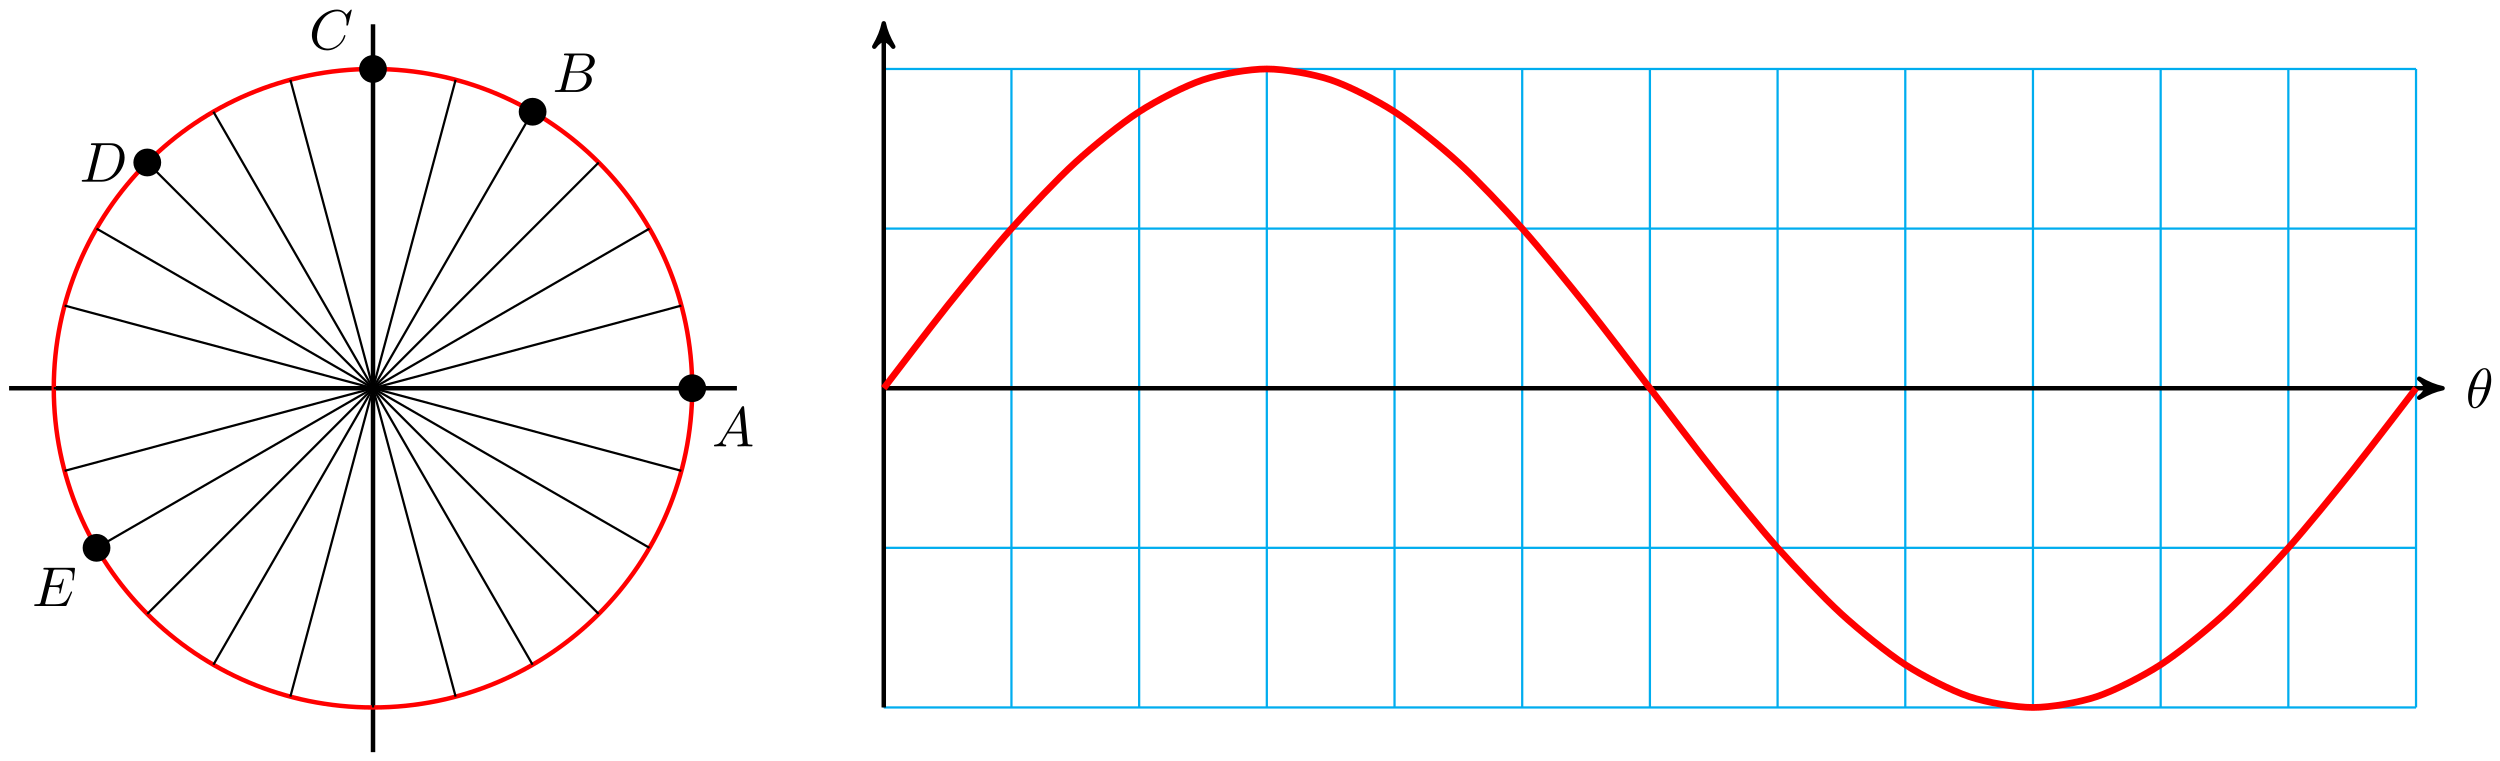
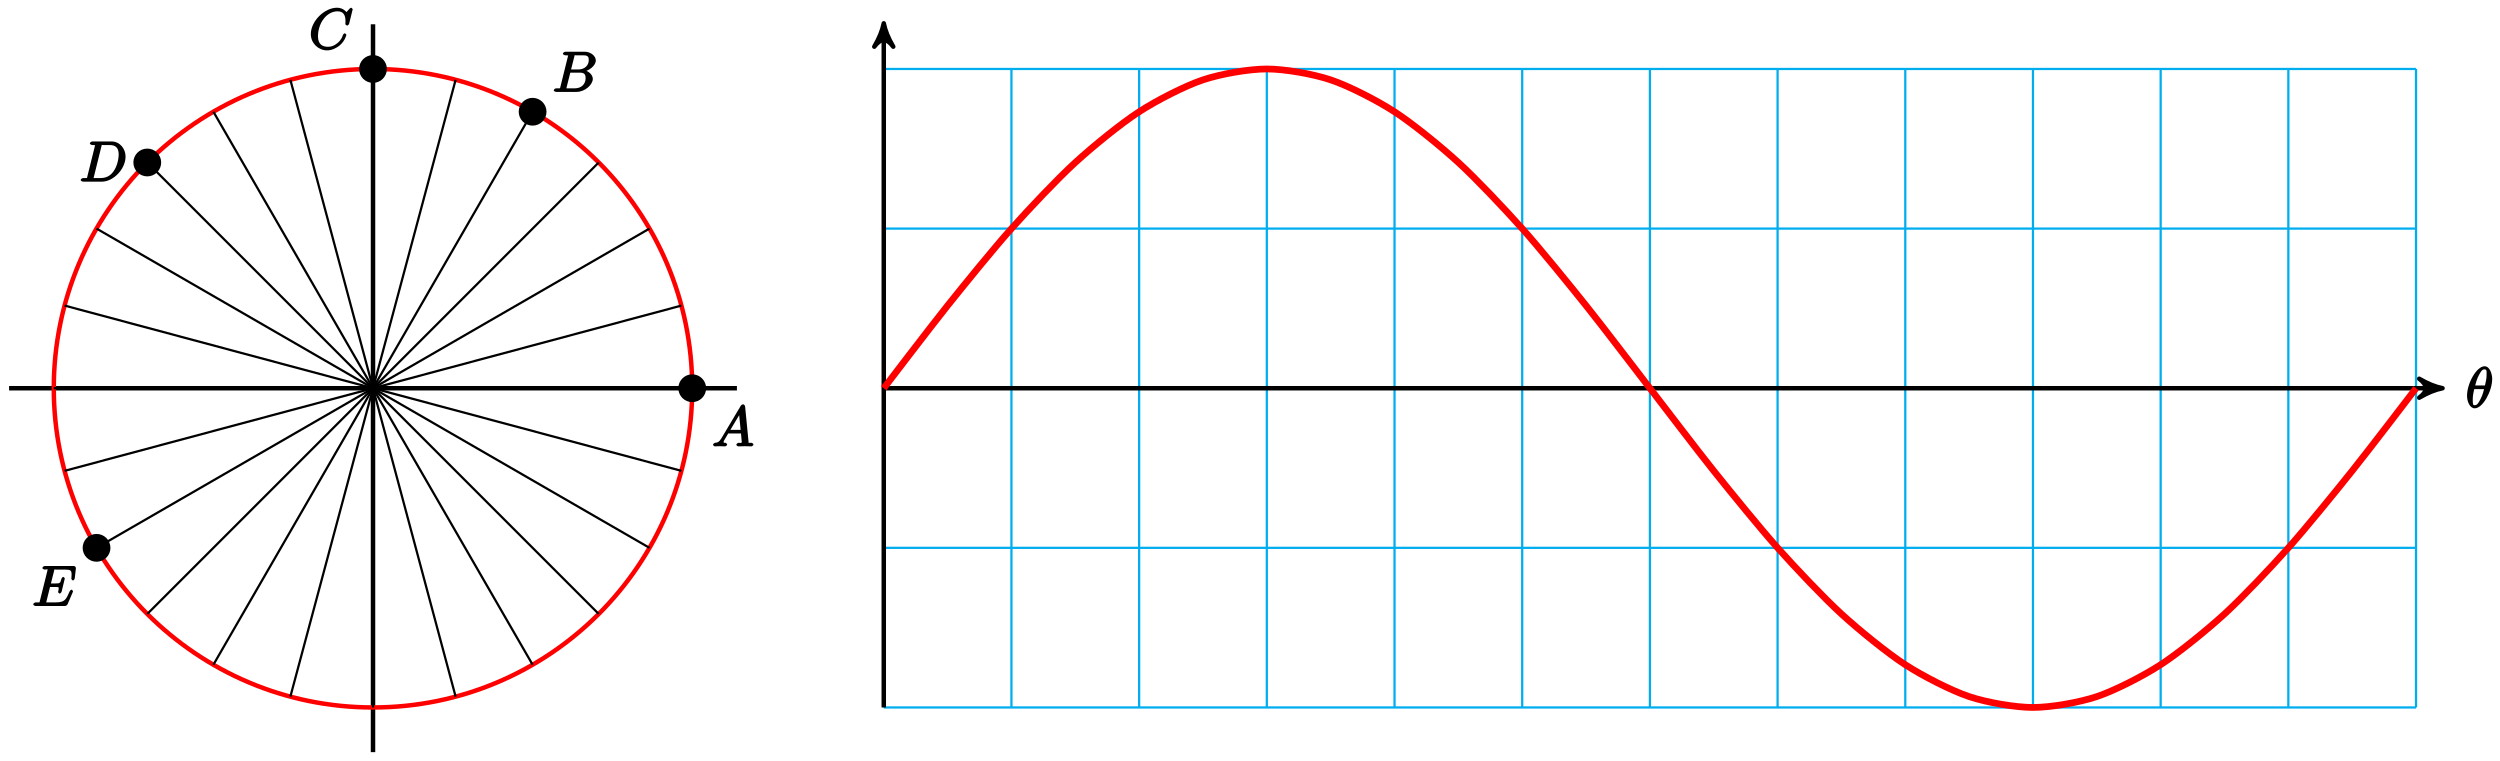
<svg xmlns="http://www.w3.org/2000/svg" xmlns:xlink="http://www.w3.org/1999/xlink" width="444pt" height="135pt" viewBox="0 0 444 135" version="1.1">
  <defs>
    <g>
      <symbol overflow="visible" id="glyph0-0">
        <path style="stroke:none;" d="" />
      </symbol>
      <symbol overflow="visible" id="glyph0-1">
-         <path style="stroke:none;" d="M 4.531 -4.984 C 4.531 -5.641 4.359 -7.031 3.344 -7.031 C 1.953 -7.031 0.422 -4.219 0.422 -1.938 C 0.422 -1 0.703 0.109 1.609 0.109 C 3.016 0.109 4.531 -2.75 4.531 -4.984 Z M 1.469 -3.625 C 1.641 -4.25 1.844 -5.047 2.25 -5.766 C 2.516 -6.25 2.875 -6.812 3.328 -6.812 C 3.812 -6.812 3.875 -6.172 3.875 -5.609 C 3.875 -5.109 3.797 -4.609 3.562 -3.625 Z M 3.469 -3.297 C 3.359 -2.844 3.156 -2 2.766 -1.281 C 2.422 -0.594 2.047 -0.109 1.609 -0.109 C 1.281 -0.109 1.078 -0.406 1.078 -1.328 C 1.078 -1.75 1.141 -2.328 1.391 -3.297 Z M 3.469 -3.297 " />
+         <path style="stroke:none;" d="M 4.703 -5.141 C 4.703 -5.797 4.359 -7.359 3.344 -7.359 C 1.953 -7.359 0.234 -4.375 0.234 -2.094 C 0.234 -1.156 0.703 0.109 1.609 0.109 C 3.016 0.109 4.703 -2.906 4.703 -5.141 Z M 1.641 -3.781 C 1.812 -4.422 1.969 -5.109 2.359 -5.812 C 2.625 -6.297 2.875 -6.812 3.328 -6.812 C 3.812 -6.812 3.703 -6.328 3.703 -5.766 C 3.703 -5.281 3.625 -4.766 3.422 -3.953 L 1.688 -3.953 Z M 3.297 -3.453 C 3.188 -3 3.016 -2.266 2.641 -1.562 C 2.297 -0.875 2.047 -0.438 1.609 -0.438 C 1.281 -0.438 1.25 -0.562 1.25 -1.484 C 1.25 -1.906 1.312 -2.484 1.516 -3.297 L 3.25 -3.297 Z M 3.297 -3.453 " />
      </symbol>
      <symbol overflow="visible" id="glyph0-2">
-         <path style="stroke:none;" d="M 1.781 -1.141 C 1.391 -0.484 1 -0.344 0.562 -0.312 C 0.438 -0.297 0.344 -0.297 0.344 -0.109 C 0.344 -0.047 0.406 0 0.484 0 C 0.75 0 1.062 -0.031 1.328 -0.031 C 1.672 -0.031 2.016 0 2.328 0 C 2.391 0 2.516 0 2.516 -0.188 C 2.516 -0.297 2.438 -0.312 2.359 -0.312 C 2.141 -0.328 1.891 -0.406 1.891 -0.656 C 1.891 -0.781 1.953 -0.891 2.031 -1.031 L 2.797 -2.297 L 5.297 -2.297 C 5.312 -2.094 5.453 -0.734 5.453 -0.641 C 5.453 -0.344 4.938 -0.312 4.734 -0.312 C 4.594 -0.312 4.5 -0.312 4.5 -0.109 C 4.5 0 4.609 0 4.641 0 C 5.047 0 5.469 -0.031 5.875 -0.031 C 6.125 -0.031 6.766 0 7.016 0 C 7.062 0 7.188 0 7.188 -0.203 C 7.188 -0.312 7.094 -0.312 6.953 -0.312 C 6.344 -0.312 6.344 -0.375 6.312 -0.672 L 5.703 -6.891 C 5.688 -7.094 5.688 -7.141 5.516 -7.141 C 5.359 -7.141 5.312 -7.062 5.25 -6.969 Z M 2.984 -2.609 L 4.938 -5.906 L 5.266 -2.609 Z M 2.984 -2.609 " />
+         <path style="stroke:none;" d="M 1.656 -1.422 C 1.25 -0.75 1 -0.672 0.562 -0.641 C 0.438 -0.625 0.172 -0.453 0.172 -0.266 C 0.172 -0.203 0.406 0 0.484 0 C 0.75 0 1.062 -0.031 1.328 -0.031 C 1.672 -0.031 2.016 0 2.328 0 C 2.391 0 2.688 -0.156 2.688 -0.344 C 2.688 -0.453 2.438 -0.641 2.359 -0.641 C 2.141 -0.656 2.062 -0.562 2.062 -0.812 C 2.062 -0.938 2.078 -0.938 2.156 -1.078 L 2.875 -2.297 L 5.141 -2.297 C 5.141 -2.25 5.281 -0.891 5.281 -0.797 C 5.281 -0.5 4.938 -0.641 4.734 -0.641 C 4.594 -0.641 4.312 -0.469 4.312 -0.266 C 4.312 -0.156 4.609 0 4.641 0 C 5.047 0 5.469 -0.031 5.875 -0.031 C 6.125 -0.031 6.766 0 7.016 0 C 7.062 0 7.359 -0.156 7.359 -0.359 C 7.359 -0.469 7.094 -0.641 6.953 -0.641 C 6.344 -0.641 6.516 -0.531 6.484 -0.828 L 5.875 -7.062 C 5.859 -7.25 5.688 -7.469 5.516 -7.469 C 5.359 -7.469 5.188 -7.344 5.125 -7.25 Z M 3.094 -2.656 L 5.062 -5.953 L 4.766 -6.062 L 5.078 -2.938 L 3.266 -2.938 Z M 3.094 -2.656 " />
      </symbol>
      <symbol overflow="visible" id="glyph0-3">
-         <path style="stroke:none;" d="M 1.594 -0.781 C 1.5 -0.391 1.469 -0.312 0.688 -0.312 C 0.516 -0.312 0.422 -0.312 0.422 -0.109 C 0.422 0 0.516 0 0.688 0 L 4.25 0 C 5.828 0 7 -1.172 7 -2.156 C 7 -2.875 6.422 -3.453 5.453 -3.562 C 6.484 -3.75 7.531 -4.484 7.531 -5.438 C 7.531 -6.172 6.875 -6.812 5.688 -6.812 L 2.328 -6.812 C 2.141 -6.812 2.047 -6.812 2.047 -6.609 C 2.047 -6.5 2.141 -6.5 2.328 -6.5 C 2.344 -6.5 2.531 -6.5 2.703 -6.484 C 2.875 -6.453 2.969 -6.453 2.969 -6.312 C 2.969 -6.281 2.953 -6.25 2.938 -6.125 Z M 3.094 -3.656 L 3.719 -6.125 C 3.812 -6.469 3.828 -6.5 4.25 -6.5 L 5.547 -6.5 C 6.422 -6.5 6.625 -5.906 6.625 -5.469 C 6.625 -4.594 5.766 -3.656 4.562 -3.656 Z M 2.656 -0.312 C 2.516 -0.312 2.5 -0.312 2.438 -0.312 C 2.328 -0.328 2.297 -0.344 2.297 -0.422 C 2.297 -0.453 2.297 -0.469 2.359 -0.641 L 3.047 -3.422 L 4.922 -3.422 C 5.875 -3.422 6.078 -2.688 6.078 -2.266 C 6.078 -1.281 5.188 -0.312 4 -0.312 Z M 2.656 -0.312 " />
+         <path style="stroke:none;" d="M 1.422 -0.938 C 1.312 -0.547 1.469 -0.641 0.688 -0.641 C 0.516 -0.641 0.234 -0.469 0.234 -0.266 C 0.234 -0.156 0.516 0 0.688 0 L 4.25 0 C 5.828 0 7.172 -1.328 7.172 -2.312 C 7.172 -3.031 6.422 -3.781 5.453 -3.891 L 5.453 -3.562 C 6.484 -3.75 7.703 -4.641 7.703 -5.594 C 7.703 -6.328 6.875 -7.141 5.688 -7.141 L 2.328 -7.141 C 2.141 -7.141 1.859 -6.969 1.859 -6.766 C 1.859 -6.656 2.141 -6.5 2.328 -6.5 C 2.344 -6.5 2.531 -6.5 2.703 -6.484 C 2.875 -6.453 2.797 -6.609 2.797 -6.484 C 2.797 -6.438 2.781 -6.406 2.75 -6.297 Z M 3.266 -3.812 L 3.891 -6.281 C 3.984 -6.625 3.828 -6.5 4.25 -6.5 L 5.547 -6.5 C 6.422 -6.5 6.453 -6.078 6.453 -5.625 C 6.453 -4.75 5.766 -3.984 4.562 -3.984 L 3.312 -3.984 Z M 2.656 -0.641 C 2.516 -0.641 2.5 -0.641 2.438 -0.641 C 2.328 -0.656 2.469 -0.5 2.469 -0.578 C 2.469 -0.609 2.469 -0.625 2.516 -0.812 L 3.172 -3.422 L 4.922 -3.422 C 5.875 -3.422 5.891 -2.844 5.891 -2.422 C 5.891 -1.438 5.188 -0.641 4 -0.641 Z M 2.656 -0.641 " />
      </symbol>
      <symbol overflow="visible" id="glyph0-4">
-         <path style="stroke:none;" d="M 7.578 -6.922 C 7.578 -6.953 7.562 -7.031 7.469 -7.031 C 7.438 -7.031 7.422 -7.016 7.312 -6.906 L 6.625 -6.141 C 6.531 -6.281 6.078 -7.031 4.969 -7.031 C 2.734 -7.031 0.5 -4.828 0.5 -2.516 C 0.5 -0.875 1.672 0.219 3.203 0.219 C 4.062 0.219 4.828 -0.172 5.359 -0.641 C 6.281 -1.453 6.453 -2.359 6.453 -2.391 C 6.453 -2.5 6.344 -2.5 6.328 -2.5 C 6.266 -2.5 6.219 -2.469 6.203 -2.391 C 6.109 -2.109 5.875 -1.391 5.188 -0.812 C 4.5 -0.266 3.875 -0.094 3.359 -0.094 C 2.469 -0.094 1.406 -0.609 1.406 -2.156 C 1.406 -2.734 1.609 -4.344 2.609 -5.516 C 3.219 -6.219 4.156 -6.719 5.047 -6.719 C 6.062 -6.719 6.656 -5.953 6.656 -4.797 C 6.656 -4.391 6.625 -4.391 6.625 -4.281 C 6.625 -4.188 6.734 -4.188 6.766 -4.188 C 6.891 -4.188 6.891 -4.203 6.953 -4.391 Z M 7.578 -6.922 " />
+         <path style="stroke:none;" d="M 7.75 -7.094 C 7.75 -7.125 7.562 -7.359 7.469 -7.359 C 7.438 -7.359 7.297 -7.297 7.188 -7.188 L 6.641 -6.578 C 6.656 -6.562 6.078 -7.359 4.969 -7.359 C 2.734 -7.359 0.312 -4.984 0.312 -2.672 C 0.312 -1.031 1.672 0.219 3.203 0.219 C 4.062 0.219 4.938 -0.234 5.469 -0.688 C 6.406 -1.5 6.625 -2.516 6.625 -2.547 C 6.625 -2.656 6.344 -2.828 6.328 -2.828 C 6.266 -2.828 6.047 -2.625 6.016 -2.547 C 5.938 -2.266 5.75 -1.672 5.062 -1.094 C 4.375 -0.531 3.875 -0.422 3.359 -0.422 C 2.469 -0.422 1.578 -0.766 1.578 -2.328 C 1.578 -2.891 1.734 -4.391 2.734 -5.562 C 3.344 -6.266 4.156 -6.719 5.047 -6.719 C 6.062 -6.719 6.469 -6.109 6.469 -4.953 C 6.469 -4.562 6.438 -4.547 6.438 -4.453 C 6.438 -4.344 6.734 -4.188 6.766 -4.188 C 6.891 -4.188 7.062 -4.359 7.125 -4.547 Z M 7.75 -7.094 " />
      </symbol>
      <symbol overflow="visible" id="glyph0-5">
-         <path style="stroke:none;" d="M 1.578 -0.781 C 1.484 -0.391 1.469 -0.312 0.672 -0.312 C 0.516 -0.312 0.406 -0.312 0.406 -0.125 C 0.406 0 0.484 0 0.672 0 L 3.984 0 C 6.047 0 8.016 -2.109 8.016 -4.281 C 8.016 -5.688 7.172 -6.812 5.672 -6.812 L 2.328 -6.812 C 2.141 -6.812 2.031 -6.812 2.031 -6.625 C 2.031 -6.5 2.109 -6.5 2.312 -6.5 C 2.438 -6.5 2.625 -6.484 2.734 -6.484 C 2.906 -6.453 2.953 -6.438 2.953 -6.312 C 2.953 -6.281 2.953 -6.25 2.922 -6.125 Z M 3.734 -6.125 C 3.828 -6.469 3.844 -6.5 4.281 -6.5 L 5.344 -6.5 C 6.312 -6.5 7.141 -5.969 7.141 -4.656 C 7.141 -4.172 6.953 -2.531 6.094 -1.438 C 5.812 -1.062 5.031 -0.312 3.797 -0.312 L 2.672 -0.312 C 2.531 -0.312 2.516 -0.312 2.453 -0.312 C 2.359 -0.328 2.328 -0.344 2.328 -0.422 C 2.328 -0.453 2.328 -0.469 2.375 -0.641 Z M 3.734 -6.125 " />
+         <path style="stroke:none;" d="M 1.406 -0.938 C 1.312 -0.547 1.469 -0.641 0.672 -0.641 C 0.516 -0.641 0.219 -0.469 0.219 -0.281 C 0.219 -0.156 0.484 0 0.672 0 L 3.984 0 C 6.047 0 8.188 -2.266 8.188 -4.453 C 8.188 -5.859 7.172 -7.141 5.672 -7.141 L 2.328 -7.141 C 2.141 -7.141 1.844 -6.969 1.844 -6.781 C 1.844 -6.656 2.109 -6.5 2.312 -6.5 C 2.438 -6.5 2.625 -6.484 2.734 -6.484 C 2.906 -6.453 2.781 -6.594 2.781 -6.484 C 2.781 -6.438 2.766 -6.406 2.734 -6.297 Z M 3.906 -6.281 C 4 -6.625 3.844 -6.5 4.281 -6.5 L 5.344 -6.5 C 6.312 -6.5 6.969 -6.125 6.969 -4.812 C 6.969 -4.328 6.812 -2.812 5.969 -1.719 C 5.688 -1.344 5.031 -0.641 3.797 -0.641 L 2.672 -0.641 C 2.531 -0.641 2.516 -0.641 2.453 -0.641 C 2.359 -0.656 2.5 -0.5 2.5 -0.578 C 2.5 -0.609 2.5 -0.625 2.547 -0.812 Z M 3.906 -6.281 " />
      </symbol>
      <symbol overflow="visible" id="glyph0-6">
-         <path style="stroke:none;" d="M 7.062 -2.328 C 7.078 -2.375 7.109 -2.438 7.109 -2.469 C 7.109 -2.469 7.109 -2.578 6.984 -2.578 C 6.891 -2.578 6.875 -2.516 6.859 -2.453 C 6.203 -0.984 5.844 -0.312 4.141 -0.312 L 2.688 -0.312 C 2.547 -0.312 2.516 -0.312 2.469 -0.312 C 2.359 -0.328 2.328 -0.344 2.328 -0.422 C 2.328 -0.453 2.328 -0.469 2.375 -0.641 L 3.062 -3.375 L 4.047 -3.375 C 4.891 -3.375 4.891 -3.156 4.891 -2.906 C 4.891 -2.844 4.891 -2.719 4.828 -2.422 C 4.812 -2.375 4.797 -2.344 4.797 -2.312 C 4.797 -2.266 4.828 -2.203 4.922 -2.203 C 5 -2.203 5.031 -2.25 5.078 -2.406 L 5.641 -4.734 C 5.641 -4.797 5.594 -4.844 5.516 -4.844 C 5.438 -4.844 5.406 -4.781 5.391 -4.672 C 5.172 -3.906 5 -3.672 4.078 -3.672 L 3.141 -3.672 L 3.734 -6.078 C 3.828 -6.438 3.844 -6.469 4.281 -6.469 L 5.688 -6.469 C 6.891 -6.469 7.203 -6.188 7.203 -5.359 C 7.203 -5.125 7.203 -5.109 7.156 -4.828 C 7.156 -4.781 7.141 -4.703 7.141 -4.656 C 7.141 -4.609 7.172 -4.531 7.266 -4.531 C 7.375 -4.531 7.391 -4.594 7.406 -4.781 L 7.609 -6.516 C 7.641 -6.781 7.594 -6.781 7.344 -6.781 L 2.297 -6.781 C 2.109 -6.781 2 -6.781 2 -6.578 C 2 -6.469 2.094 -6.469 2.281 -6.469 C 2.656 -6.469 2.938 -6.469 2.938 -6.297 C 2.938 -6.25 2.938 -6.234 2.875 -6.047 L 1.562 -0.781 C 1.469 -0.391 1.453 -0.312 0.656 -0.312 C 0.484 -0.312 0.375 -0.312 0.375 -0.125 C 0.375 0 0.469 0 0.656 0 L 5.828 0 C 6.062 0 6.078 -0.016 6.141 -0.172 Z M 7.062 -2.328 " />
+         <path style="stroke:none;" d="M 7.234 -2.484 C 7.25 -2.531 7.281 -2.609 7.281 -2.625 C 7.281 -2.625 7.109 -2.906 6.984 -2.906 C 6.891 -2.906 6.703 -2.672 6.672 -2.609 C 6.031 -1.141 5.844 -0.641 4.141 -0.641 L 2.688 -0.641 C 2.547 -0.641 2.516 -0.641 2.469 -0.641 C 2.359 -0.656 2.5 -0.5 2.5 -0.578 C 2.5 -0.609 2.5 -0.625 2.547 -0.812 L 3.188 -3.375 L 4.047 -3.375 C 4.891 -3.375 4.719 -3.312 4.719 -3.078 C 4.719 -3 4.719 -2.875 4.641 -2.578 C 4.625 -2.531 4.609 -2.5 4.609 -2.469 C 4.609 -2.422 4.828 -2.203 4.922 -2.203 C 5 -2.203 5.203 -2.406 5.25 -2.562 L 5.812 -4.891 C 5.812 -4.953 5.594 -5.172 5.516 -5.172 C 5.438 -5.172 5.234 -4.938 5.203 -4.828 C 5 -4.062 5 -4 4.078 -4 L 3.344 -4 L 3.906 -6.234 C 4 -6.594 3.844 -6.469 4.281 -6.469 L 5.688 -6.469 C 6.891 -6.469 7.016 -6.344 7.016 -5.516 C 7.016 -5.281 7.016 -5.266 6.984 -5 C 6.984 -4.938 6.969 -4.859 6.969 -4.812 C 6.969 -4.766 7.172 -4.531 7.266 -4.531 C 7.375 -4.531 7.562 -4.75 7.578 -4.938 L 7.781 -6.672 C 7.812 -6.938 7.594 -7.109 7.344 -7.109 L 2.297 -7.109 C 2.109 -7.109 1.828 -6.938 1.828 -6.734 C 1.828 -6.625 2.094 -6.469 2.281 -6.469 C 2.656 -6.469 2.75 -6.625 2.75 -6.453 C 2.75 -6.406 2.75 -6.391 2.703 -6.203 L 1.391 -0.938 C 1.281 -0.547 1.453 -0.641 0.656 -0.641 C 0.484 -0.641 0.203 -0.469 0.203 -0.281 C 0.203 -0.156 0.469 0 0.656 0 L 5.828 0 C 6.062 0 6.234 -0.172 6.312 -0.328 Z M 7.234 -2.484 " />
      </symbol>
    </g>
  </defs>
  <g id="surface1">
    <path style="fill:none;stroke-width:0.797;stroke-linecap:butt;stroke-linejoin:miter;stroke:rgb(0%,0%,0%);stroke-opacity:1;stroke-miterlimit:10;" d="M -64.629 -0.002 L 64.629 -0.002 " transform="matrix(1.00003,0,0,-1.0001,66.24454,68.9476)" />
    <path style="fill:none;stroke-width:0.797;stroke-linecap:butt;stroke-linejoin:miter;stroke:rgb(0%,0%,0%);stroke-opacity:1;stroke-miterlimit:10;" d="M 0.002 -64.628 L 0.002 64.629 " transform="matrix(1.00003,0,0,-1.0001,66.24454,68.9476)" />
    <path style="fill:none;stroke-width:0.797;stroke-linecap:butt;stroke-linejoin:miter;stroke:rgb(100%,0%,0%);stroke-opacity:1;stroke-miterlimit:10;" d="M 56.691 -0.002 C 56.691 31.312 31.309 56.692 0.002 56.692 C -31.31 56.692 -56.692 31.312 -56.692 -0.002 C -56.692 -31.311 -31.31 -56.691 0.002 -56.691 C 31.309 -56.691 56.691 -31.311 56.691 -0.002 Z M 56.691 -0.002 " transform="matrix(1.00003,0,0,-1.0001,66.24454,68.9476)" />
    <path style="fill:none;stroke-width:0.399;stroke-linecap:butt;stroke-linejoin:miter;stroke:rgb(0%,0%,0%);stroke-opacity:1;stroke-miterlimit:10;" d="M 0.002 -0.002 L 56.691 -0.002 " transform="matrix(1.00003,0,0,-1.0001,66.24454,68.9476)" />
    <path style="fill:none;stroke-width:0.399;stroke-linecap:butt;stroke-linejoin:miter;stroke:rgb(0%,0%,0%);stroke-opacity:1;stroke-miterlimit:10;" d="M 0.002 -0.002 L 54.762 14.673 " transform="matrix(1.00003,0,0,-1.0001,66.24454,68.9476)" />
    <path style="fill:none;stroke-width:0.399;stroke-linecap:butt;stroke-linejoin:miter;stroke:rgb(0%,0%,0%);stroke-opacity:1;stroke-miterlimit:10;" d="M 0.002 -0.002 L 49.098 28.347 " transform="matrix(1.00003,0,0,-1.0001,66.24454,68.9476)" />
    <path style="fill:none;stroke-width:0.399;stroke-linecap:butt;stroke-linejoin:miter;stroke:rgb(0%,0%,0%);stroke-opacity:1;stroke-miterlimit:10;" d="M 0.002 -0.002 L 40.086 40.088 " transform="matrix(1.00003,0,0,-1.0001,66.24454,68.9476)" />
    <path style="fill:none;stroke-width:0.399;stroke-linecap:butt;stroke-linejoin:miter;stroke:rgb(0%,0%,0%);stroke-opacity:1;stroke-miterlimit:10;" d="M 0.002 -0.002 L 28.344 49.099 " transform="matrix(1.00003,0,0,-1.0001,66.24454,68.9476)" />
    <path style="fill:none;stroke-width:0.399;stroke-linecap:butt;stroke-linejoin:miter;stroke:rgb(0%,0%,0%);stroke-opacity:1;stroke-miterlimit:10;" d="M 0.002 -0.002 L 14.673 54.762 " transform="matrix(1.00003,0,0,-1.0001,66.24454,68.9476)" />
    <path style="fill:none;stroke-width:0.399;stroke-linecap:butt;stroke-linejoin:miter;stroke:rgb(0%,0%,0%);stroke-opacity:1;stroke-miterlimit:10;" d="M 0.002 -0.002 L 0.002 56.692 " transform="matrix(1.00003,0,0,-1.0001,66.24454,68.9476)" />
    <path style="fill:none;stroke-width:0.399;stroke-linecap:butt;stroke-linejoin:miter;stroke:rgb(0%,0%,0%);stroke-opacity:1;stroke-miterlimit:10;" d="M 0.002 -0.002 L -14.674 54.762 " transform="matrix(1.00003,0,0,-1.0001,66.24454,68.9476)" />
    <path style="fill:none;stroke-width:0.399;stroke-linecap:butt;stroke-linejoin:miter;stroke:rgb(0%,0%,0%);stroke-opacity:1;stroke-miterlimit:10;" d="M 0.002 -0.002 L -28.345 49.099 " transform="matrix(1.00003,0,0,-1.0001,66.24454,68.9476)" />
    <path style="fill:none;stroke-width:0.399;stroke-linecap:butt;stroke-linejoin:miter;stroke:rgb(0%,0%,0%);stroke-opacity:1;stroke-miterlimit:10;" d="M 0.002 -0.002 L -40.087 40.088 " transform="matrix(1.00003,0,0,-1.0001,66.24454,68.9476)" />
    <path style="fill:none;stroke-width:0.399;stroke-linecap:butt;stroke-linejoin:miter;stroke:rgb(0%,0%,0%);stroke-opacity:1;stroke-miterlimit:10;" d="M 0.002 -0.002 L -49.099 28.347 " transform="matrix(1.00003,0,0,-1.0001,66.24454,68.9476)" />
    <path style="fill:none;stroke-width:0.399;stroke-linecap:butt;stroke-linejoin:miter;stroke:rgb(0%,0%,0%);stroke-opacity:1;stroke-miterlimit:10;" d="M 0.002 -0.002 L -54.762 14.673 " transform="matrix(1.00003,0,0,-1.0001,66.24454,68.9476)" />
    <path style="fill:none;stroke-width:0.399;stroke-linecap:butt;stroke-linejoin:miter;stroke:rgb(0%,0%,0%);stroke-opacity:1;stroke-miterlimit:10;" d="M 0.002 -0.002 L -56.692 -0.002 " transform="matrix(1.00003,0,0,-1.0001,66.24454,68.9476)" />
    <path style="fill:none;stroke-width:0.399;stroke-linecap:butt;stroke-linejoin:miter;stroke:rgb(0%,0%,0%);stroke-opacity:1;stroke-miterlimit:10;" d="M 0.002 -0.002 L -54.762 -14.672 " transform="matrix(1.00003,0,0,-1.0001,66.24454,68.9476)" />
    <path style="fill:none;stroke-width:0.399;stroke-linecap:butt;stroke-linejoin:miter;stroke:rgb(0%,0%,0%);stroke-opacity:1;stroke-miterlimit:10;" d="M 0.002 -0.002 L -49.099 -28.346 " transform="matrix(1.00003,0,0,-1.0001,66.24454,68.9476)" />
    <path style="fill:none;stroke-width:0.399;stroke-linecap:butt;stroke-linejoin:miter;stroke:rgb(0%,0%,0%);stroke-opacity:1;stroke-miterlimit:10;" d="M 0.002 -0.002 L -40.087 -40.087 " transform="matrix(1.00003,0,0,-1.0001,66.24454,68.9476)" />
    <path style="fill:none;stroke-width:0.399;stroke-linecap:butt;stroke-linejoin:miter;stroke:rgb(0%,0%,0%);stroke-opacity:1;stroke-miterlimit:10;" d="M 0.002 -0.002 L -28.345 -49.098 " transform="matrix(1.00003,0,0,-1.0001,66.24454,68.9476)" />
    <path style="fill:none;stroke-width:0.399;stroke-linecap:butt;stroke-linejoin:miter;stroke:rgb(0%,0%,0%);stroke-opacity:1;stroke-miterlimit:10;" d="M 0.002 -0.002 L -14.674 -54.762 " transform="matrix(1.00003,0,0,-1.0001,66.24454,68.9476)" />
    <path style="fill:none;stroke-width:0.399;stroke-linecap:butt;stroke-linejoin:miter;stroke:rgb(0%,0%,0%);stroke-opacity:1;stroke-miterlimit:10;" d="M 0.002 -0.002 L 0.002 -56.691 " transform="matrix(1.00003,0,0,-1.0001,66.24454,68.9476)" />
    <path style="fill:none;stroke-width:0.399;stroke-linecap:butt;stroke-linejoin:miter;stroke:rgb(0%,0%,0%);stroke-opacity:1;stroke-miterlimit:10;" d="M 0.002 -0.002 L 14.673 -54.762 " transform="matrix(1.00003,0,0,-1.0001,66.24454,68.9476)" />
    <path style="fill:none;stroke-width:0.399;stroke-linecap:butt;stroke-linejoin:miter;stroke:rgb(0%,0%,0%);stroke-opacity:1;stroke-miterlimit:10;" d="M 0.002 -0.002 L 28.344 -49.098 " transform="matrix(1.00003,0,0,-1.0001,66.24454,68.9476)" />
    <path style="fill:none;stroke-width:0.399;stroke-linecap:butt;stroke-linejoin:miter;stroke:rgb(0%,0%,0%);stroke-opacity:1;stroke-miterlimit:10;" d="M 0.002 -0.002 L 40.086 -40.087 " transform="matrix(1.00003,0,0,-1.0001,66.24454,68.9476)" />
    <path style="fill:none;stroke-width:0.399;stroke-linecap:butt;stroke-linejoin:miter;stroke:rgb(0%,0%,0%);stroke-opacity:1;stroke-miterlimit:10;" d="M 0.002 -0.002 L 49.098 -28.346 " transform="matrix(1.00003,0,0,-1.0001,66.24454,68.9476)" />
    <path style="fill:none;stroke-width:0.399;stroke-linecap:butt;stroke-linejoin:miter;stroke:rgb(0%,0%,0%);stroke-opacity:1;stroke-miterlimit:10;" d="M 0.002 -0.002 L 54.762 -14.672 " transform="matrix(1.00003,0,0,-1.0001,66.24454,68.9476)" />
    <path style="fill:none;stroke-width:0.399;stroke-linecap:butt;stroke-linejoin:miter;stroke:rgb(0%,0%,0%);stroke-opacity:1;stroke-miterlimit:10;" d="M 0.002 -0.002 L 56.691 -0.002 " transform="matrix(1.00003,0,0,-1.0001,66.24454,68.9476)" />
    <path style="fill:none;stroke-width:0.399;stroke-linecap:butt;stroke-linejoin:miter;stroke:rgb(0%,67.839%,93.729%);stroke-opacity:1;stroke-miterlimit:10;" d="M 90.71 -56.691 L 362.834 -56.691 M 90.71 -28.346 L 362.834 -28.346 M 90.71 -0.002 L 362.834 -0.002 M 90.71 28.347 L 362.834 28.347 M 90.71 56.692 L 362.834 56.692 M 90.71 -56.691 L 90.71 56.692 M 113.385 -56.691 L 113.385 56.692 M 136.064 -56.691 L 136.064 56.692 M 158.739 -56.691 L 158.739 56.692 M 181.418 -56.691 L 181.418 56.692 M 204.093 -56.691 L 204.093 56.692 M 226.772 -56.691 L 226.772 56.692 M 249.447 -56.691 L 249.447 56.692 M 272.126 -56.691 L 272.126 56.692 M 294.801 -56.691 L 294.801 56.692 M 317.48 -56.691 L 317.48 56.692 M 340.155 -56.691 L 340.155 56.692 M 362.831 -56.691 L 362.831 56.692 " transform="matrix(1.00003,0,0,-1.0001,66.24454,68.9476)" />
    <path style="fill:none;stroke-width:0.797;stroke-linecap:butt;stroke-linejoin:miter;stroke:rgb(0%,0%,0%);stroke-opacity:1;stroke-miterlimit:10;" d="M 90.71 -0.002 L 366.502 -0.002 " transform="matrix(1.00003,0,0,-1.0001,66.24454,68.9476)" />
    <path style="fill-rule:nonzero;fill:rgb(0%,0%,0%);fill-opacity:1;stroke-width:0.797;stroke-linecap:butt;stroke-linejoin:round;stroke:rgb(0%,0%,0%);stroke-opacity:1;stroke-miterlimit:10;" d="M 1.036 -0.002 C -0.261 0.26 -1.554 0.776 -3.108 1.682 C -1.554 0.518 -1.554 -0.517 -3.108 -1.685 C -1.554 -0.779 -0.261 -0.259 1.036 -0.002 Z M 1.036 -0.002 " transform="matrix(1.00003,0,0,-1.0001,432.7568,68.9476)" />
    <g style="fill:rgb(0%,0%,0%);fill-opacity:1;">
      <use xlink:href="#glyph0-1" x="437.911" y="72.407" />
    </g>
    <path style="fill:none;stroke-width:0.797;stroke-linecap:butt;stroke-linejoin:miter;stroke:rgb(0%,0%,0%);stroke-opacity:1;stroke-miterlimit:10;" d="M 90.71 -56.691 L 90.71 63.762 " transform="matrix(1.00003,0,0,-1.0001,66.24454,68.9476)" />
    <path style="fill-rule:nonzero;fill:rgb(0%,0%,0%);fill-opacity:1;stroke-width:0.797;stroke-linecap:butt;stroke-linejoin:round;stroke:rgb(0%,0%,0%);stroke-opacity:1;stroke-miterlimit:10;" d="M 1.035 -0.001 C -0.258 0.26 -1.555 0.776 -3.11 1.682 C -1.555 0.518 -1.555 -0.517 -3.11 -1.685 C -1.555 -0.779 -0.258 -0.259 1.035 -0.001 Z M 1.035 -0.001 " transform="matrix(0,-1.0001,-1.00003,0,156.9556,5.179179)" />
    <path style="fill:none;stroke-width:1.196;stroke-linecap:butt;stroke-linejoin:miter;stroke:rgb(100%,0%,0%);stroke-opacity:1;stroke-miterlimit:10;" d="M 90.71 -0.002 C 90.71 -0.002 98.901 10.739 102.045 14.673 C 105.194 18.606 110.24 24.82 113.385 28.343 C 116.533 31.87 121.576 37.206 124.724 40.084 C 127.869 42.967 132.916 47.06 136.064 49.095 C 139.208 51.134 144.255 53.708 147.399 54.759 C 150.548 55.813 155.595 56.692 158.739 56.692 C 161.887 56.692 166.93 55.813 170.078 54.759 C 173.223 53.708 178.27 51.134 181.418 49.095 C 184.562 47.06 189.609 42.967 192.754 40.088 C 195.902 37.209 200.949 31.874 204.093 28.347 C 207.241 24.82 212.284 18.606 215.433 14.673 C 218.577 10.739 223.624 4.072 226.772 -0.002 C 229.917 -4.072 234.963 -10.739 238.108 -14.672 C 241.256 -18.605 246.303 -24.819 249.447 -28.346 C 252.596 -31.873 257.638 -37.209 260.787 -40.087 C 263.931 -42.966 268.978 -47.059 272.126 -49.098 C 275.271 -51.133 280.317 -53.707 283.466 -54.762 C 286.61 -55.812 291.657 -56.691 294.801 -56.691 C 297.95 -56.691 302.996 -55.812 306.141 -54.762 C 309.289 -53.707 314.332 -51.133 317.48 -49.098 C 320.625 -47.059 325.671 -42.966 328.82 -40.087 C 331.964 -37.209 337.011 -31.873 340.155 -28.346 C 343.304 -24.819 348.35 -18.605 351.495 -14.672 C 354.643 -10.739 362.834 -0.002 362.834 -0.002 " transform="matrix(1.00003,0,0,-1.0001,66.24454,68.9476)" />
    <path style="fill-rule:nonzero;fill:rgb(0%,0%,0%);fill-opacity:1;stroke-width:0.399;stroke-linecap:butt;stroke-linejoin:miter;stroke:rgb(0%,0%,0%);stroke-opacity:1;stroke-miterlimit:10;" d="M 58.961 -0.002 C 58.961 1.252 57.945 2.268 56.691 2.268 C 55.441 2.268 54.426 1.252 54.426 -0.002 C 54.426 -1.251 55.441 -2.267 56.691 -2.267 C 57.945 -2.267 58.961 -1.251 58.961 -0.002 Z M 58.961 -0.002 " transform="matrix(1.00003,0,0,-1.0001,66.24454,68.9476)" />
    <g style="fill:rgb(0%,0%,0%);fill-opacity:1;">
      <use xlink:href="#glyph0-2" x="126.458" y="79.277" />
    </g>
    <path style="fill-rule:nonzero;fill:rgb(0%,0%,0%);fill-opacity:1;stroke-width:0.399;stroke-linecap:butt;stroke-linejoin:miter;stroke:rgb(0%,0%,0%);stroke-opacity:1;stroke-miterlimit:10;" d="M 30.614 49.095 C 30.614 50.349 29.598 51.364 28.344 51.364 C 27.094 51.364 26.079 50.349 26.079 49.095 C 26.079 47.845 27.094 46.83 28.344 46.83 C 29.598 46.83 30.614 47.845 30.614 49.095 Z M 30.614 49.095 " transform="matrix(1.00003,0,0,-1.0001,66.24454,68.9476)" />
    <g style="fill:rgb(0%,0%,0%);fill-opacity:1;">
      <use xlink:href="#glyph0-3" x="98.111" y="16.325" />
    </g>
    <path style="fill-rule:nonzero;fill:rgb(0%,0%,0%);fill-opacity:1;stroke-width:0.399;stroke-linecap:butt;stroke-linejoin:miter;stroke:rgb(0%,0%,0%);stroke-opacity:1;stroke-miterlimit:10;" d="M 2.267 56.692 C 2.267 57.946 1.252 58.961 0.002 58.961 C -1.252 58.961 -2.268 57.946 -2.268 56.692 C -2.268 55.438 -1.252 54.423 0.002 54.423 C 1.252 54.423 2.267 55.438 2.267 56.692 Z M 2.267 56.692 " transform="matrix(1.00003,0,0,-1.0001,66.24454,68.9476)" />
    <g style="fill:rgb(0%,0%,0%);fill-opacity:1;">
      <use xlink:href="#glyph0-4" x="54.891" y="8.73" />
    </g>
    <path style="fill-rule:nonzero;fill:rgb(0%,0%,0%);fill-opacity:1;stroke-width:0.399;stroke-linecap:butt;stroke-linejoin:miter;stroke:rgb(0%,0%,0%);stroke-opacity:1;stroke-miterlimit:10;" d="M -37.818 40.088 C -37.818 41.338 -38.833 42.354 -40.087 42.354 C -41.341 42.354 -42.357 41.338 -42.357 40.088 C -42.357 38.834 -41.341 37.819 -40.087 37.819 C -38.833 37.819 -37.818 38.834 -37.818 40.088 Z M -37.818 40.088 " transform="matrix(1.00003,0,0,-1.0001,66.24454,68.9476)" />
    <g style="fill:rgb(0%,0%,0%);fill-opacity:1;">
      <use xlink:href="#glyph0-5" x="14.111" y="32.261" />
    </g>
    <path style="fill-rule:nonzero;fill:rgb(0%,0%,0%);fill-opacity:1;stroke-width:0.399;stroke-linecap:butt;stroke-linejoin:miter;stroke:rgb(0%,0%,0%);stroke-opacity:1;stroke-miterlimit:10;" d="M -46.829 -28.346 C -46.829 -27.093 -47.845 -26.077 -49.099 -26.077 C -50.348 -26.077 -51.364 -27.093 -51.364 -28.346 C -51.364 -29.6 -50.348 -30.612 -49.099 -30.612 C -47.845 -30.612 -46.829 -29.6 -46.829 -28.346 Z M -46.829 -28.346 " transform="matrix(1.00003,0,0,-1.0001,66.24454,68.9476)" />
    <g style="fill:rgb(0%,0%,0%);fill-opacity:1;">
      <use xlink:href="#glyph0-6" x="5.698" y="107.625" />
    </g>
  </g>
</svg>
